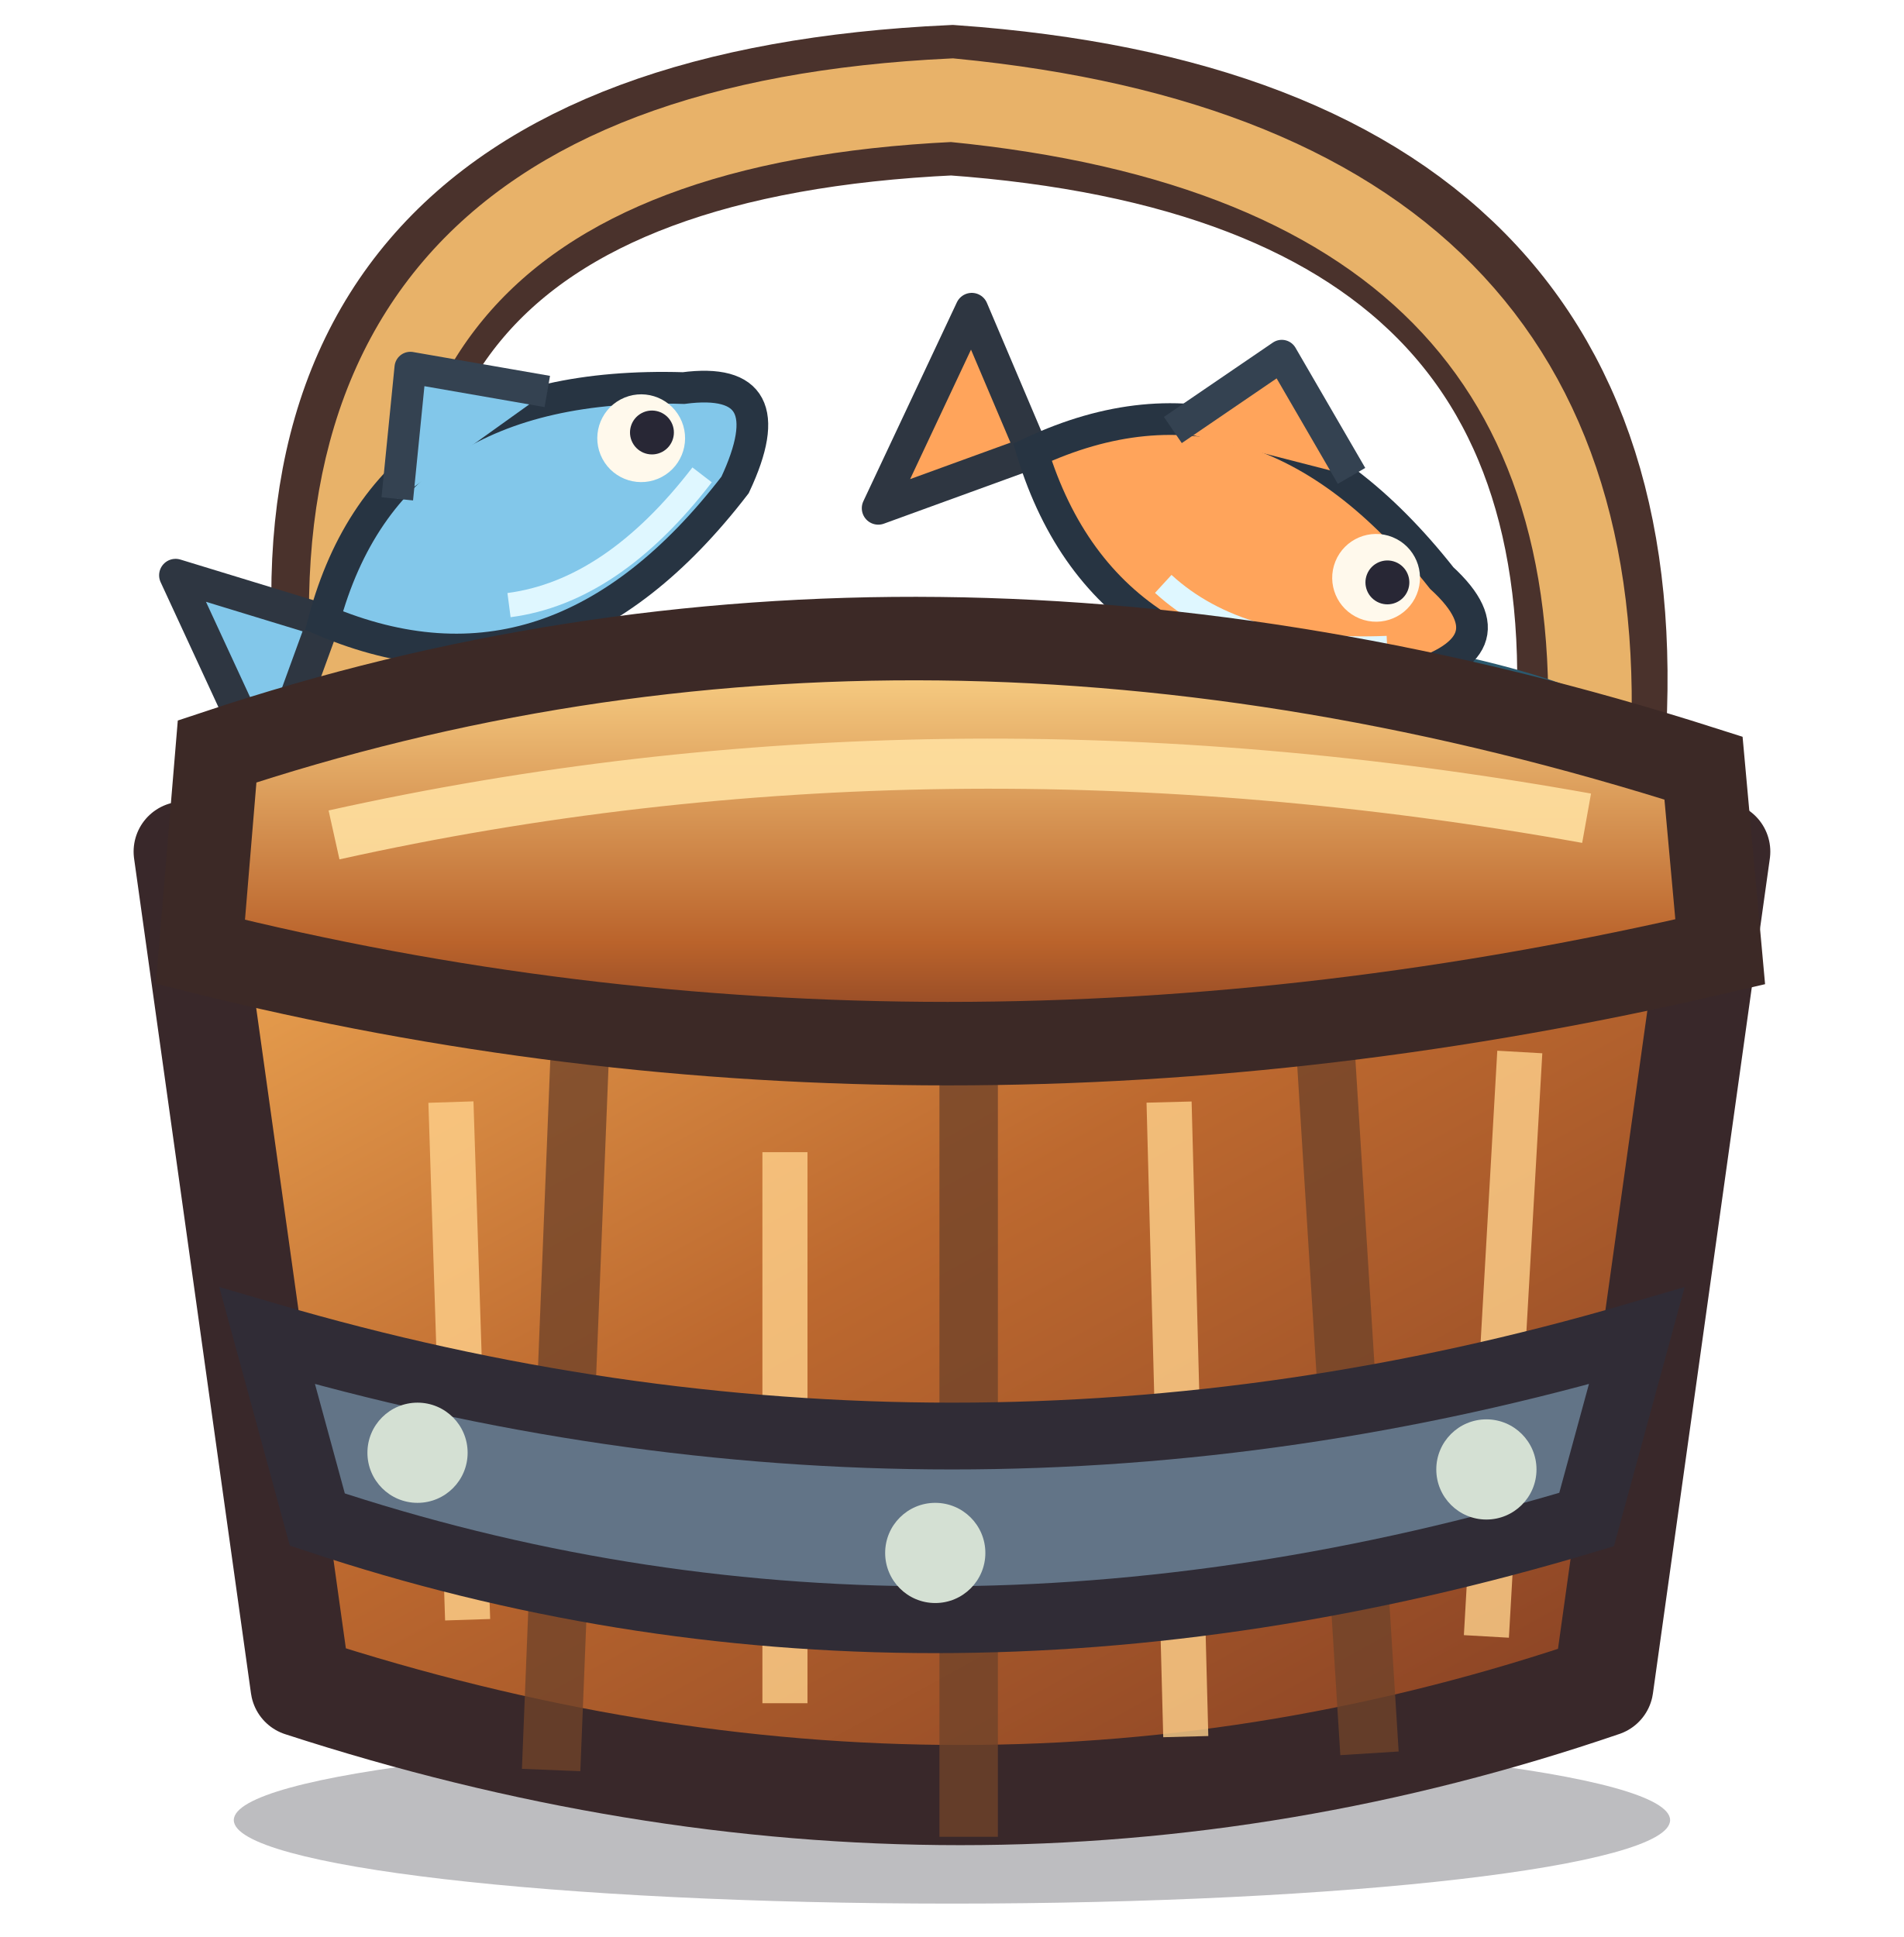
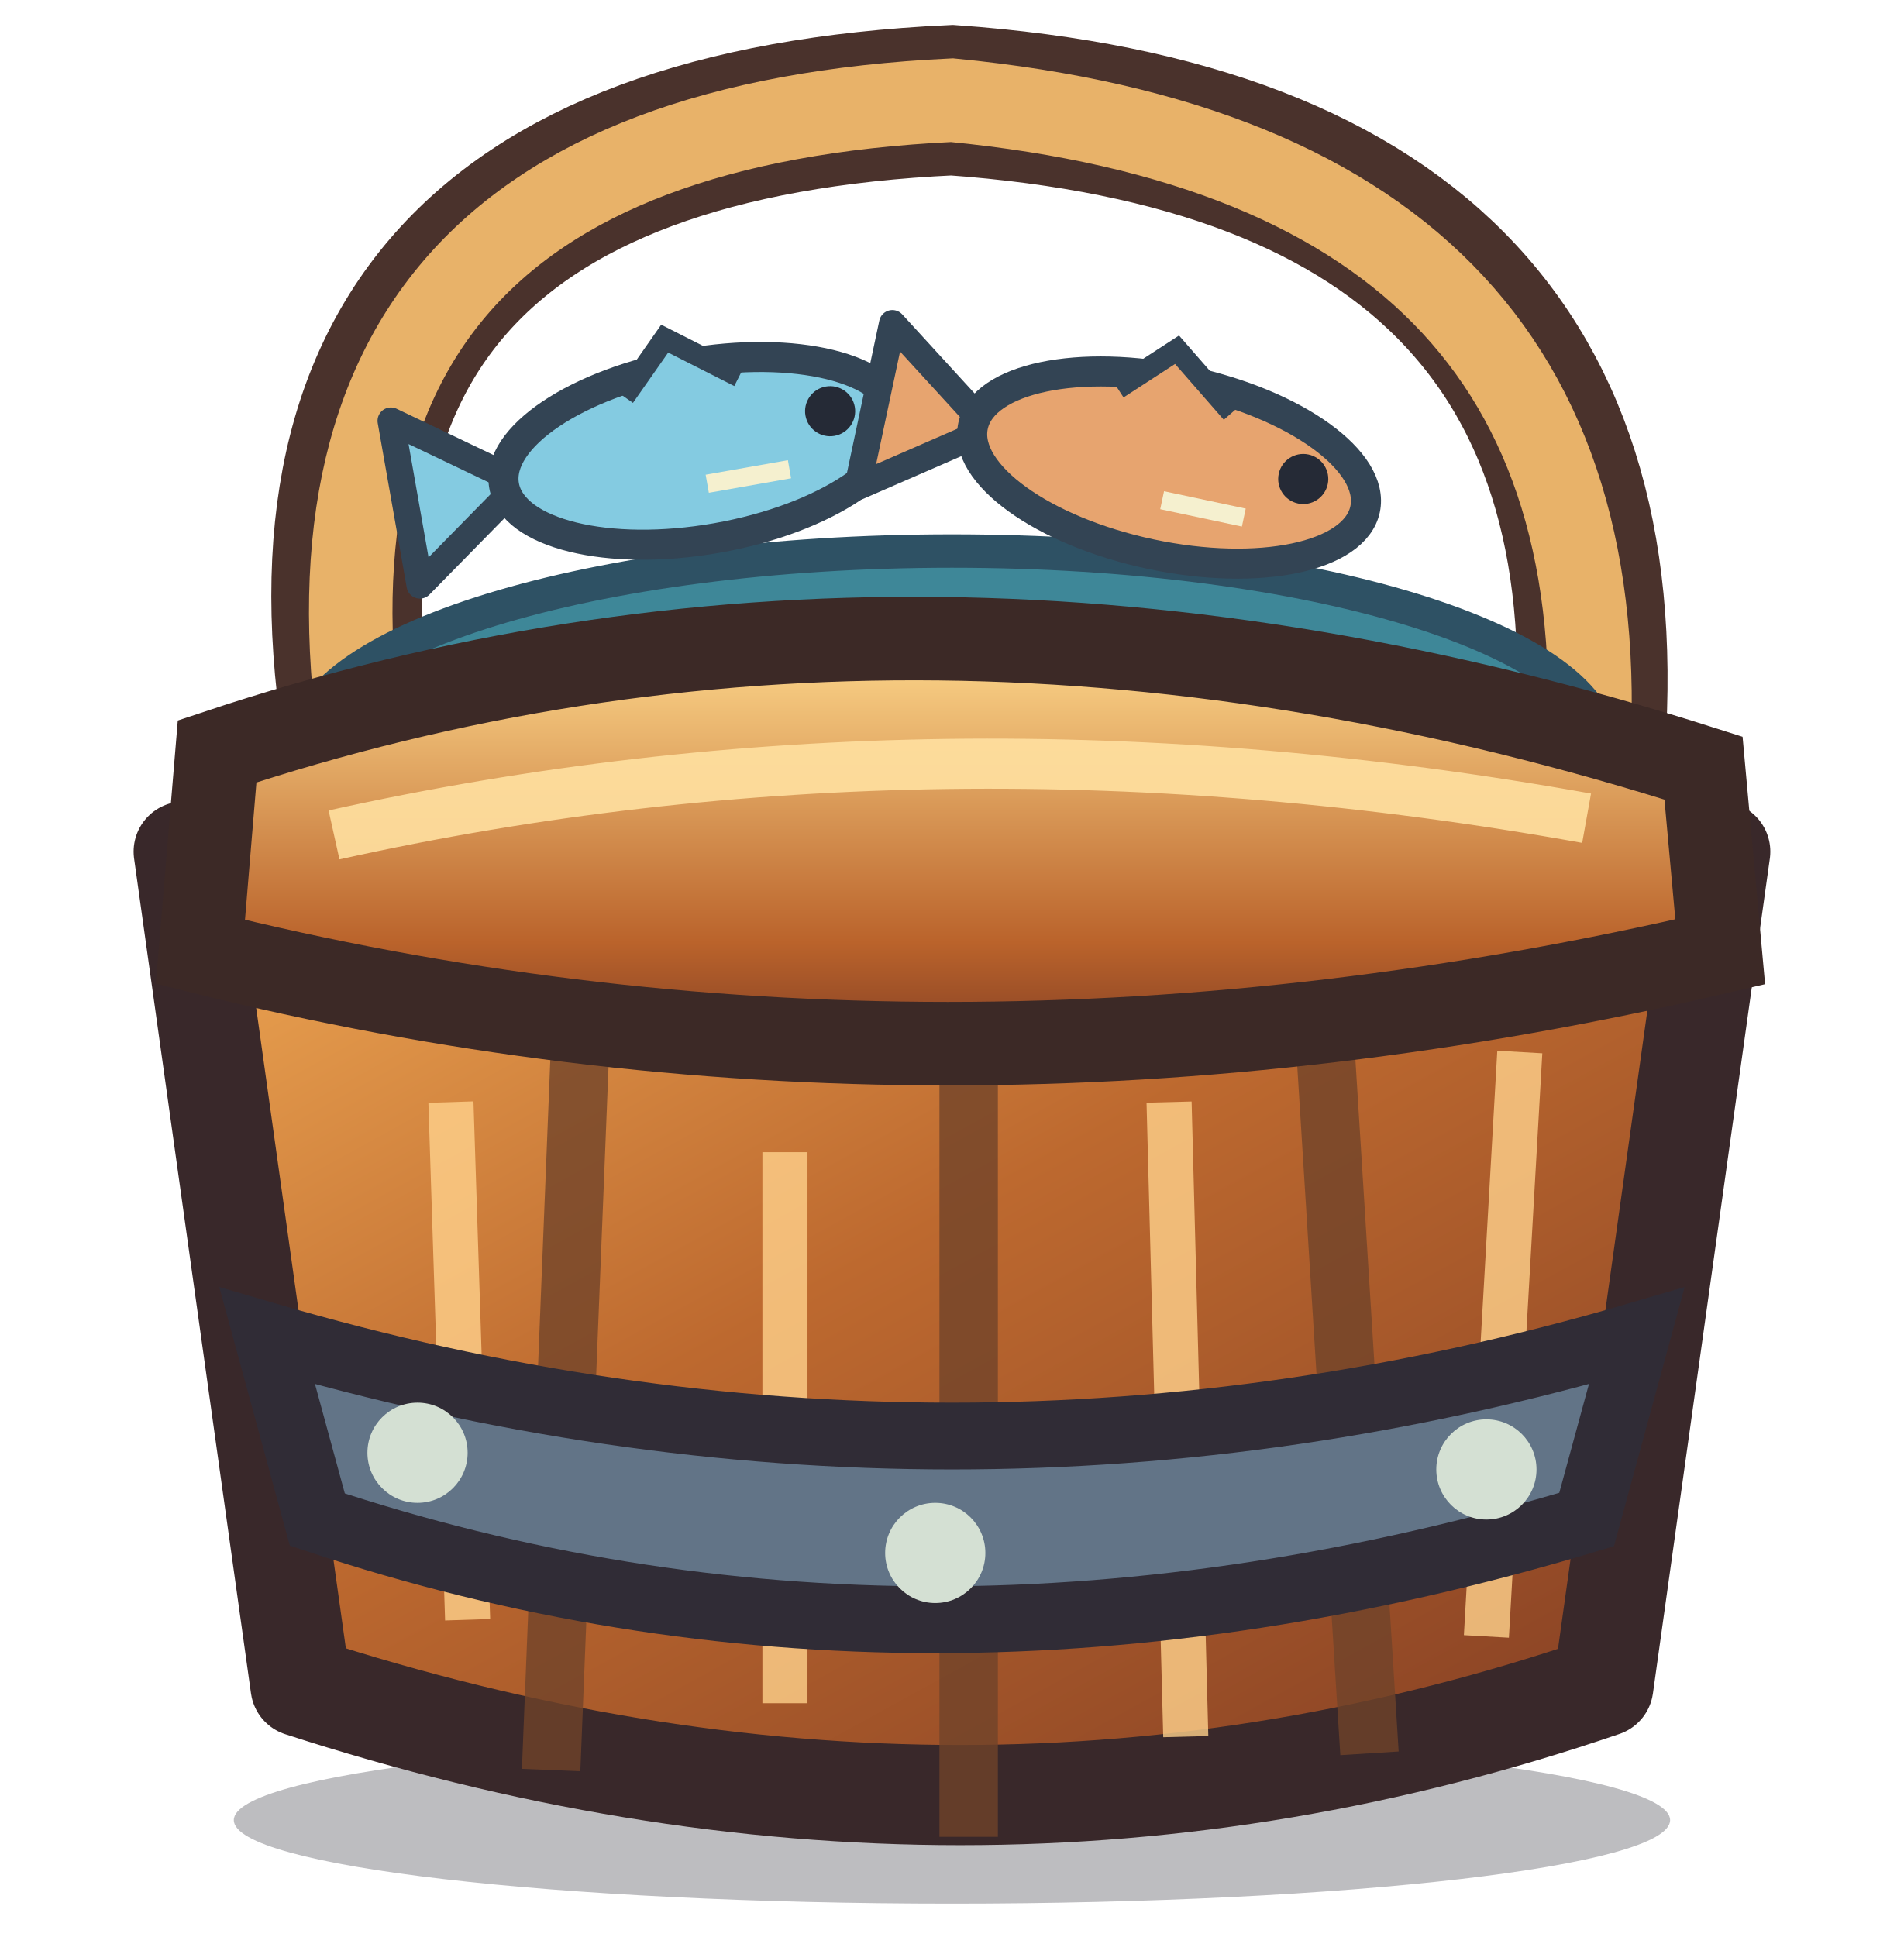
<svg xmlns="http://www.w3.org/2000/svg" viewBox="0 0 114 116" role="img" aria-label="Ведро с рыбой, состояние low">
  <defs>
    <linearGradient id="wood" x1="0" x2=".9" y1="0" y2="1">
      <stop stop-color="#f0aa55" />
      <stop offset=".46" stop-color="#bd692f" />
      <stop offset="1" stop-color="#864024" />
    </linearGradient>
    <linearGradient id="rim" x1="0" x2="0" y1="0" y2="1">
      <stop stop-color="#ffda8d" />
      <stop offset=".75" stop-color="#ba632b" />
      <stop offset="1" stop-color="#864125" />
    </linearGradient>
  </defs>
  <ellipse cx="57" cy="109" rx="43" ry="5" fill="#21202b" opacity=".3" />
  <path d="M22 47Q14 8 57 6Q99 9 95 47" fill="none" stroke="#4a322c" stroke-width="9" stroke-linecap="round" />
  <path d="M22 47Q15 8 57 6Q98 10 95 47" stroke="#e8b269" stroke-width="5" fill="none" stroke-linecap="round" />
-   <ellipse cx="57" cy="47" rx="42" ry="9" fill="#49a7c7" stroke="#2b596e" stroke-width="3" />
-   <g transform="translate(31 31) rotate(-28) scale(0.73)">
-     <path d="M-18 0L-27 -9L-28 9Z" fill="#82c7ea" stroke="#2e3641" stroke-width="2.7" stroke-linejoin="round" />
-     <path d="M-18 0Q-4 -15 17 -3Q25 0 17 6Q-5 16 -18 0Z" fill="#82c7ea" stroke="#273442" stroke-width="2.6" />
-     <path d="M-8 -6L-2 -15L7 -8" fill="#82c7ea" stroke="#344251" stroke-width="2.6" stroke-linejoin="round" />
-     <path d="M-4 6Q4 9 15 4" stroke="#dff7ff" stroke-width="2" fill="none" />
-     <circle cx="12" cy="-1" r="3.6" fill="#fff9ec" />
-     <circle cx="13" cy="-1" r="1.8" fill="#282735" />
-   </g>
-   <g transform="translate(74 32) rotate(22) scale(0.73)">
-     <path d="M-18 0L-27 -9L-28 9Z" fill="#ffa45b" stroke="#2e3641" stroke-width="2.7" stroke-linejoin="round" />
-     <path d="M-18 0Q-4 -15 17 -3Q25 0 17 6Q-5 16 -18 0Z" fill="#ffa45b" stroke="#273442" stroke-width="2.6" />
-     <path d="M-8 -6L-2 -15L7 -8" fill="#ffa45b" stroke="#344251" stroke-width="2.6" stroke-linejoin="round" />
-     <path d="M-4 6Q4 9 15 4" stroke="#dff7ff" stroke-width="2" fill="none" />
-     <circle cx="12" cy="-1" r="3.6" fill="#fff9ec" />
-     <circle cx="13" cy="-1" r="1.8" fill="#282735" />
-   </g>
+   <ellipse cx="57" cy="47" rx="42" ry="9" fill="#4d3326" stroke="#2b2020" stroke-width="3" />
  <path d="M11 51Q57 61 103 51L96 101Q58 114 18 101Z" fill="url(#wood)" stroke="#39282a" stroke-width="6" stroke-linejoin="round" />
  <path d="M35 56L33 106M58 62L58 110M79 57L82 105" stroke="#704329" stroke-width="3.5" opacity=".78" />
  <path d="M27 66L28 97M47 69L47 102M70 66L71 104M91 63L89 98" stroke="#ffd18b" stroke-width="2.7" opacity=".8" />
  <path d="M16 80Q57 92 98 80L95 91Q55 103 19 91Z" fill="#627487" stroke="#302c36" stroke-width="4" />
  <circle cx="25" cy="87" r="3" fill="#d4e0d3" />
  <circle cx="56" cy="93" r="3" fill="#d4e0d3" />
  <circle cx="89" cy="88" r="3" fill="#d4e0d3" />
+   <ellipse cx="57" cy="45" rx="39" ry="12" fill="#3e8798" stroke="#2e5164" stroke-width="2" />
+   <defs>
+     <clipPath id="fish-opening">
+       <rect x="20" y="8" width="75" height="30" />
+     </clipPath>
+   </defs>
+   <g clip-path="url(#fish-opening)">
+     <g transform="translate(42 27) rotate(-10)">
+       <path d="M-11 0 -18 -5 -18 5Z" fill="#84cbe1" stroke="#334454" stroke-width="1.6" stroke-linejoin="round" />
+       <ellipse cx="0" cy="0" rx="12" ry="5.3" fill="#84cbe1" stroke="#334454" stroke-width="1.8" />
+       <path d="M-4 -4 -1 -7 3 -4" stroke="#334454" stroke-width="1.3" fill="#84cbe1" />
+       <circle cx="8" cy="-1" r="1.5" fill="#252a36" />
+       <path d="M0 2 5 2" stroke="#f5f0cf" stroke-width="1.1" />
+     </g>
+     <g transform="translate(70 28) rotate(12)">
+       <path d="M-11 0 -18 -5 -18 5Z" fill="#e7a46f" stroke="#334454" stroke-width="1.6" stroke-linejoin="round" />
+       <ellipse cx="0" cy="0" rx="12" ry="5.3" fill="#e7a46f" stroke="#334454" stroke-width="1.8" />
+       <path d="M-4 -4 -1 -7 3 -4" stroke="#334454" stroke-width="1.3" fill="#e7a46f" />
+       <circle cx="8" cy="-1" r="1.5" fill="#252a36" />
+       <path d="M0 2 5 2" stroke="#f5f0cf" stroke-width="1.1" />
+     </g>
+   </g>
  <path d="M13 45Q55 31 102 46L103 57Q56 68 12 57Z" fill="url(#rim)" stroke="#3c2926" stroke-width="5" />
  <path d="M20 50Q56 42 95 49" stroke="#ffe0a0" stroke-width="3" fill="none" opacity=".9" />
</svg>
